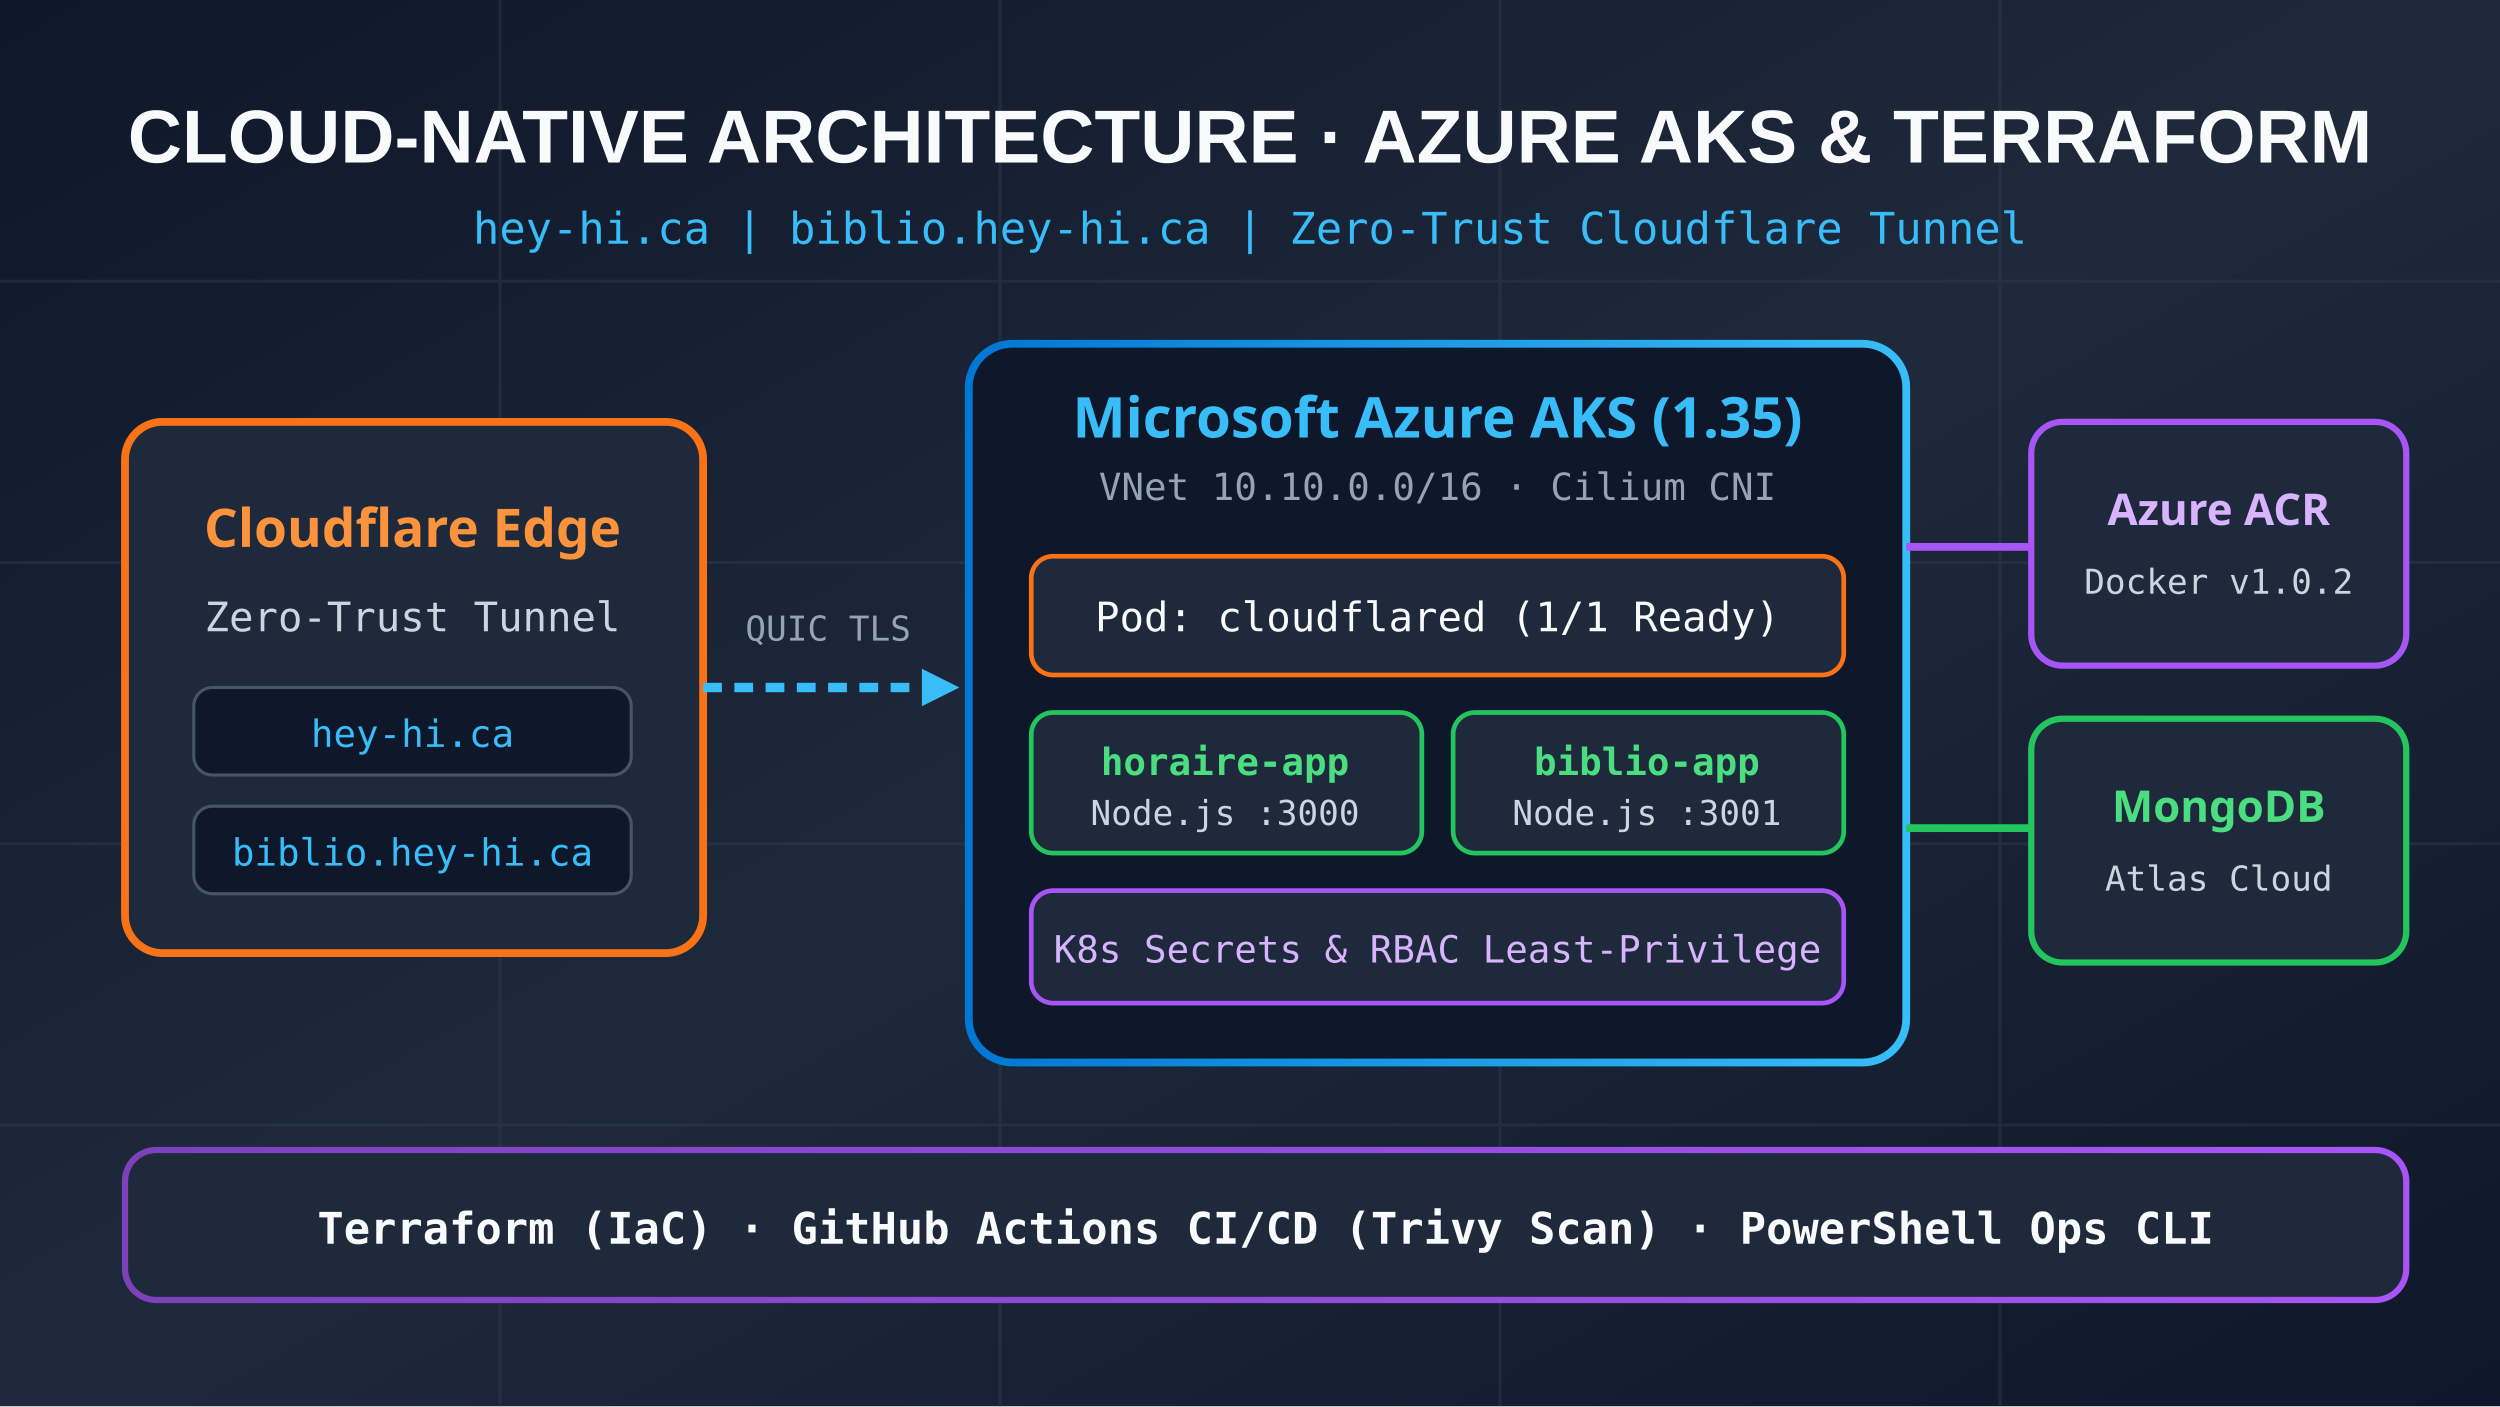
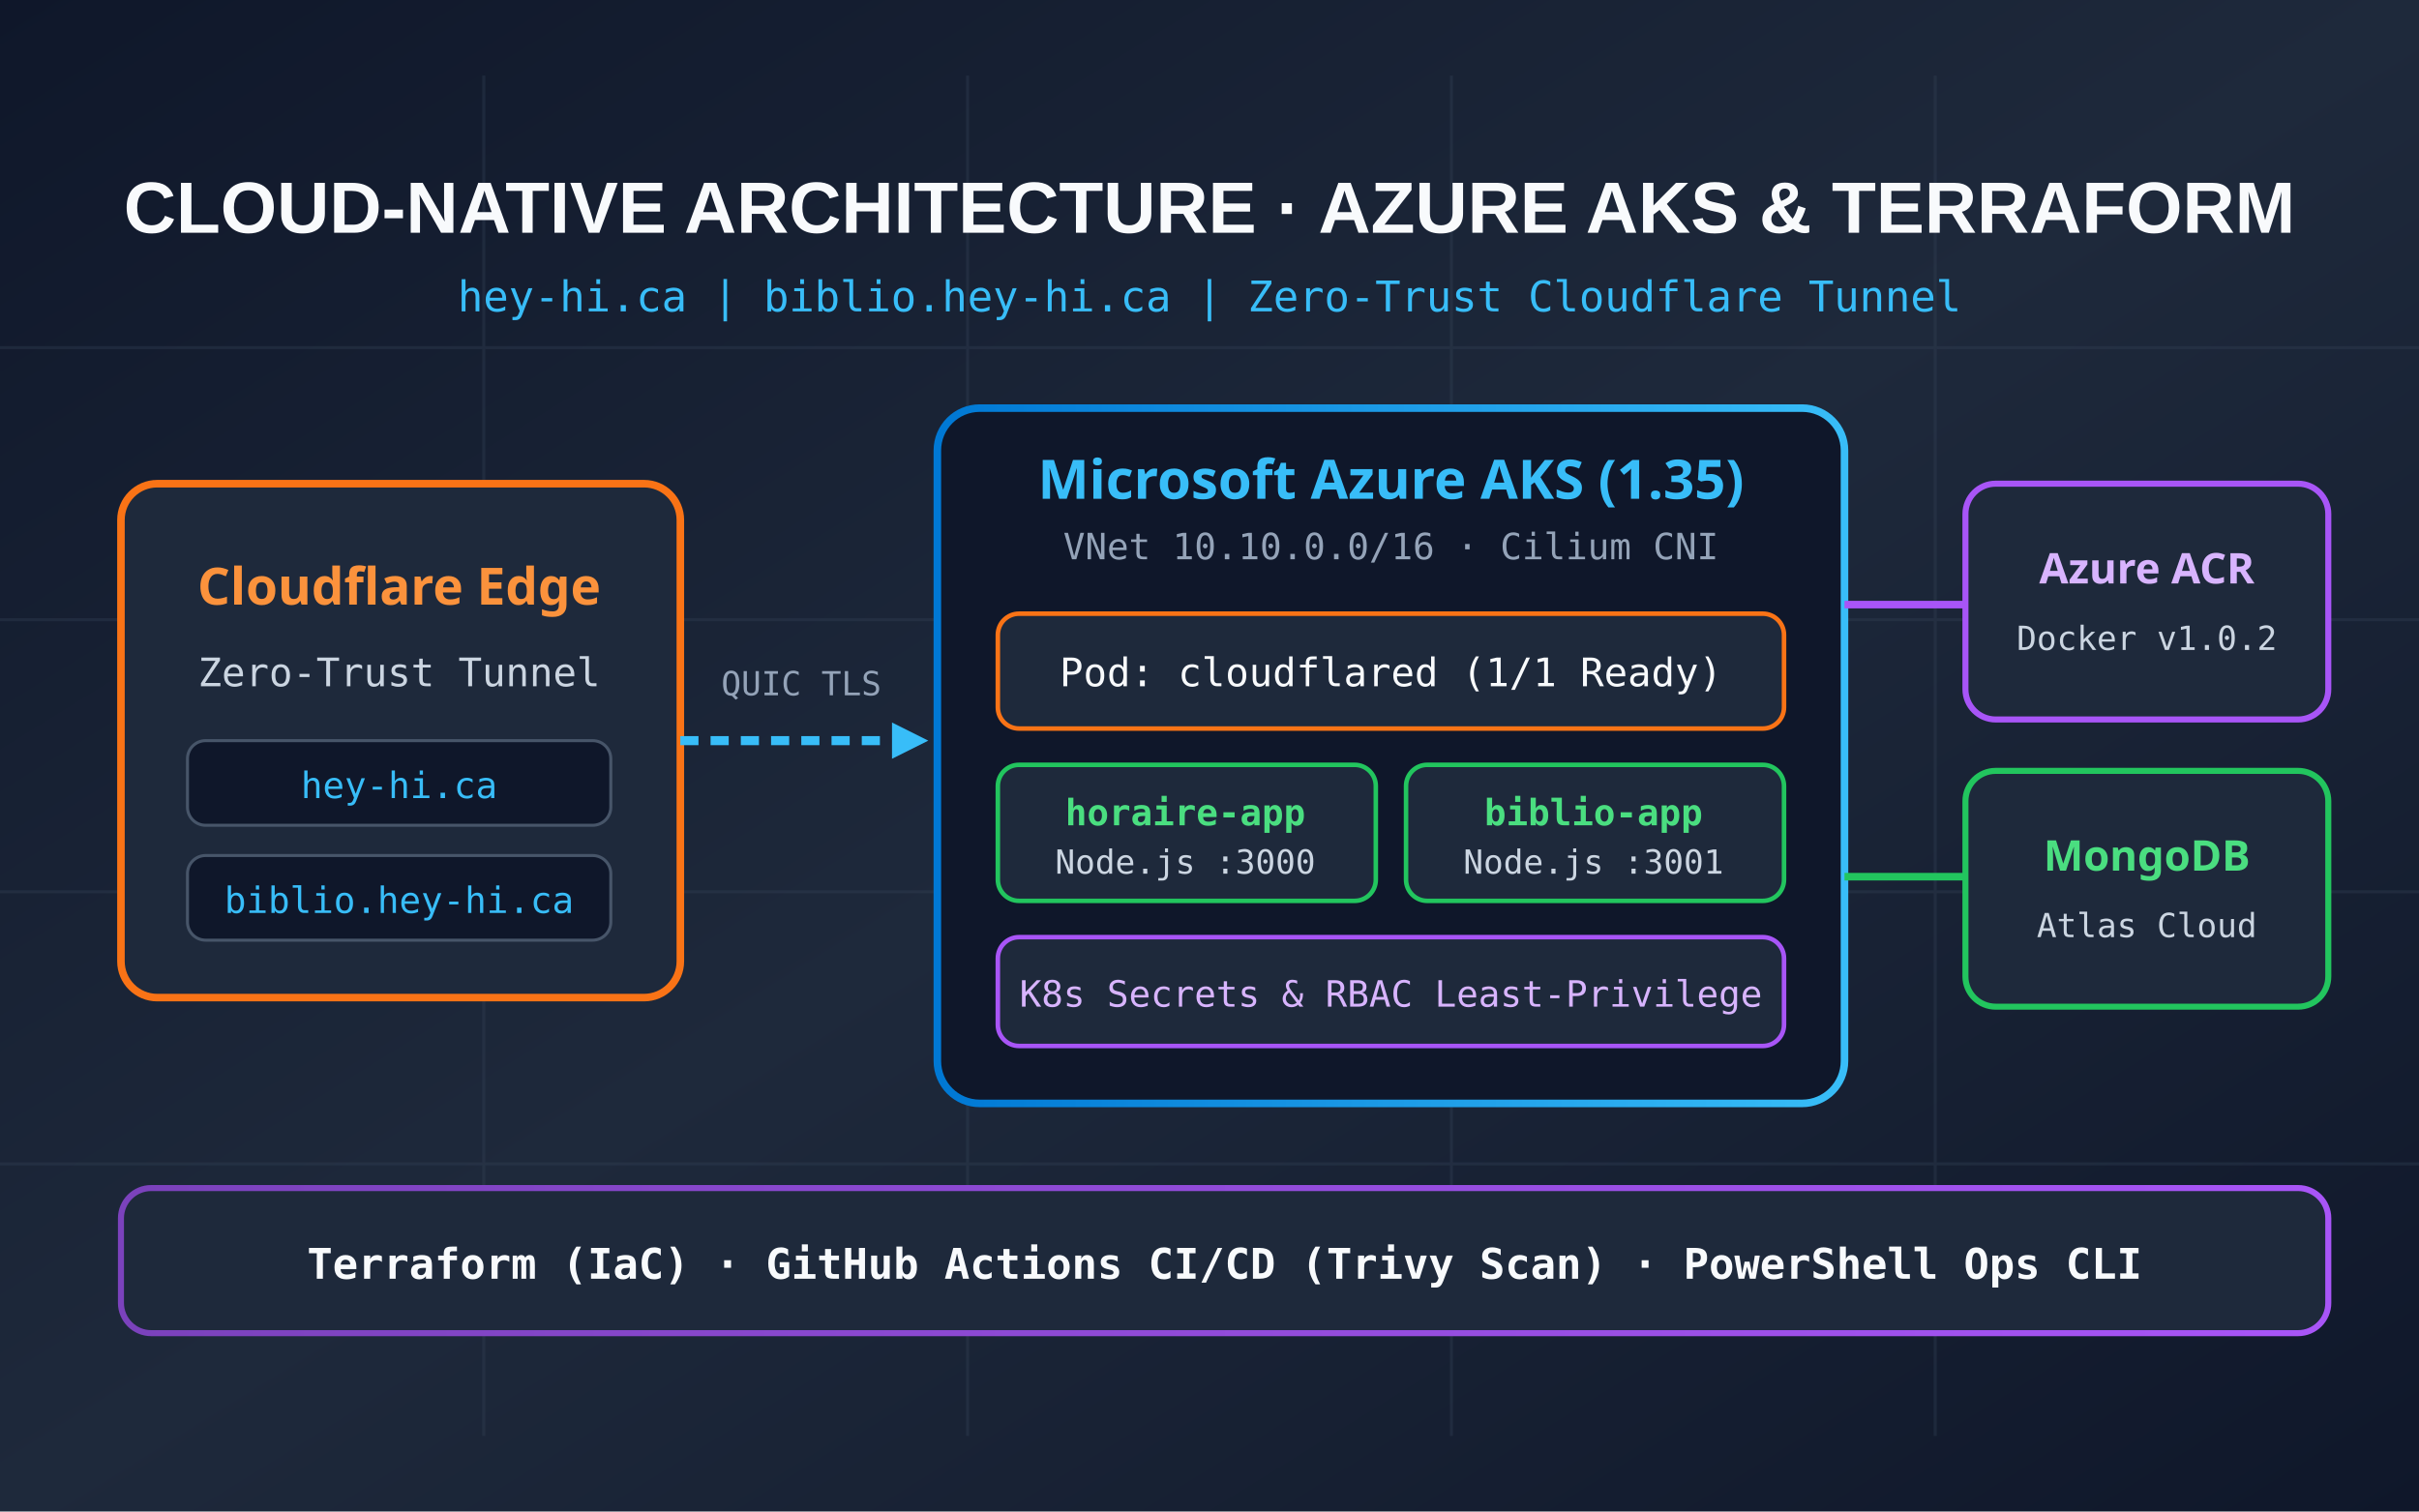
- <svg xmlns="http://www.w3.org/2000/svg" viewBox="0 0 800 450" width="800" height="450">
+ <svg xmlns="http://www.w3.org/2000/svg" viewBox="0 -25 800 500" width="800" height="500">
  <defs>
    <linearGradient id="bg" x1="0%" y1="0%" x2="100%" y2="100%">
      <stop offset="0%" stop-color="#0f172a" />
      <stop offset="50%" stop-color="#1e293b" />
      <stop offset="100%" stop-color="#0f172a" />
    </linearGradient>
    <linearGradient id="azure" x1="0%" y1="0%" x2="100%" y2="0%">
      <stop offset="0%" stop-color="#0078d4" />
      <stop offset="100%" stop-color="#38bdf8" />
    </linearGradient>
    <linearGradient id="tf" x1="0%" y1="0%" x2="100%" y2="0%">
      <stop offset="0%" stop-color="#7b42bc" />
      <stop offset="100%" stop-color="#a855f7" />
    </linearGradient>
  </defs>
-   <rect width="800" height="450" fill="url(#bg)" />
+   <rect x="0" y="-25" width="800" height="500" fill="url(#bg)" />
  <g stroke="#334155" stroke-width="1" opacity="0.35">
    <line x1="0" y1="90" x2="800" y2="90" />
    <line x1="0" y1="180" x2="800" y2="180" />
    <line x1="0" y1="270" x2="800" y2="270" />
    <line x1="0" y1="360" x2="800" y2="360" />
    <line x1="160" y1="0" x2="160" y2="450" />
    <line x1="320" y1="0" x2="320" y2="450" />
    <line x1="480" y1="0" x2="480" y2="450" />
    <line x1="640" y1="0" x2="640" y2="450" />
  </g>
  <text x="400" y="52" text-anchor="middle" fill="#f8fafc" font-family="Segoe UI, Arial, sans-serif" font-size="24" font-weight="bold">
    CLOUD-NATIVE ARCHITECTURE · AZURE AKS &amp; TERRAFORM
  </text>
  <text x="400" y="78" text-anchor="middle" fill="#38bdf8" font-family="Consolas, monospace" font-size="14">
    hey-hi.ca  |  biblio.hey-hi.ca  |  Zero-Trust Cloudflare Tunnel
  </text>
  <rect x="40" y="135" width="185" height="170" rx="12" fill="#1e293b" stroke="#f97316" stroke-width="2.5" />
  <text x="132" y="175" text-anchor="middle" fill="#fb923c" font-family="Segoe UI, sans-serif" font-size="17" font-weight="bold">Cloudflare Edge</text>
  <text x="132" y="202" text-anchor="middle" fill="#cbd5e1" font-family="Consolas, monospace" font-size="13">Zero-Trust Tunnel</text>
  <rect x="62" y="220" width="140" height="28" rx="6" fill="#0f172a" stroke="#475569" />
  <text x="132" y="239" text-anchor="middle" fill="#38bdf8" font-family="Consolas, monospace" font-size="12">hey-hi.ca</text>
  <rect x="62" y="258" width="140" height="28" rx="6" fill="#0f172a" stroke="#475569" />
  <text x="132" y="277" text-anchor="middle" fill="#38bdf8" font-family="Consolas, monospace" font-size="12">biblio.hey-hi.ca</text>
  <line x1="225" y1="220" x2="295" y2="220" stroke="#38bdf8" stroke-width="3" stroke-dasharray="6,4" />
  <polygon points="295,214 307,220 295,226" fill="#38bdf8" />
  <text x="265" y="205" text-anchor="middle" fill="#94a3b8" font-family="Consolas, monospace" font-size="11">QUIC TLS</text>
  <rect x="310" y="110" width="300" height="230" rx="14" fill="#0f172a" stroke="url(#azure)" stroke-width="2.5" />
  <text x="460" y="140" text-anchor="middle" fill="#38bdf8" font-family="Segoe UI, sans-serif" font-size="18" font-weight="bold">Microsoft Azure AKS (1.35)</text>
  <text x="460" y="160" text-anchor="middle" fill="#94a3b8" font-family="Consolas, monospace" font-size="12">VNet 10.10.0.0/16 · Cilium CNI</text>
  <rect x="330" y="178" width="260" height="38" rx="7" fill="#1e293b" stroke="#f97316" stroke-width="1.5" />
  <text x="460" y="202" text-anchor="middle" fill="#f8fafc" font-family="Consolas, monospace" font-size="13">Pod: cloudflared (1/1 Ready)</text>
  <rect x="330" y="228" width="125" height="45" rx="7" fill="#1e293b" stroke="#22c55e" stroke-width="1.5" />
  <text x="392" y="248" text-anchor="middle" fill="#4ade80" font-family="Consolas, monospace" font-size="12" font-weight="bold">horaire-app</text>
  <text x="392" y="264" text-anchor="middle" fill="#cbd5e1" font-family="Consolas, monospace" font-size="11">Node.js :3000</text>
  <rect x="465" y="228" width="125" height="45" rx="7" fill="#1e293b" stroke="#22c55e" stroke-width="1.5" />
  <text x="527" y="248" text-anchor="middle" fill="#4ade80" font-family="Consolas, monospace" font-size="12" font-weight="bold">biblio-app</text>
  <text x="527" y="264" text-anchor="middle" fill="#cbd5e1" font-family="Consolas, monospace" font-size="11">Node.js :3001</text>
  <rect x="330" y="285" width="260" height="36" rx="7" fill="#1e293b" stroke="#a855f7" stroke-width="1.5" />
  <text x="460" y="308" text-anchor="middle" fill="#d8b4fe" font-family="Consolas, monospace" font-size="12">K8s Secrets &amp; RBAC Least-Privilege</text>
  <line x1="610" y1="175" x2="650" y2="175" stroke="#a855f7" stroke-width="2.5" />
  <line x1="610" y1="265" x2="650" y2="265" stroke="#22c55e" stroke-width="2.5" />
  <rect x="650" y="135" width="120" height="78" rx="10" fill="#1e293b" stroke="#a855f7" stroke-width="2" />
  <text x="710" y="168" text-anchor="middle" fill="#d8b4fe" font-family="Segoe UI, sans-serif" font-size="14" font-weight="bold">Azure ACR</text>
  <text x="710" y="190" text-anchor="middle" fill="#cbd5e1" font-family="Consolas, monospace" font-size="11">Docker v1.0.2</text>
  <rect x="650" y="230" width="120" height="78" rx="10" fill="#1e293b" stroke="#22c55e" stroke-width="2" />
  <text x="710" y="263" text-anchor="middle" fill="#4ade80" font-family="Segoe UI, sans-serif" font-size="14" font-weight="bold">MongoDB</text>
  <text x="710" y="285" text-anchor="middle" fill="#cbd5e1" font-family="Consolas, monospace" font-size="11">Atlas Cloud</text>
  <rect x="40" y="368" width="730" height="48" rx="10" fill="#1e293b" stroke="url(#tf)" stroke-width="2" />
  <text x="405" y="398" text-anchor="middle" fill="#f8fafc" font-family="Consolas, monospace" font-size="14" font-weight="bold">
    Terraform (IaC)   ·   GitHub Actions CI/CD (Trivy Scan)   ·   PowerShell Ops CLI
  </text>
</svg>
